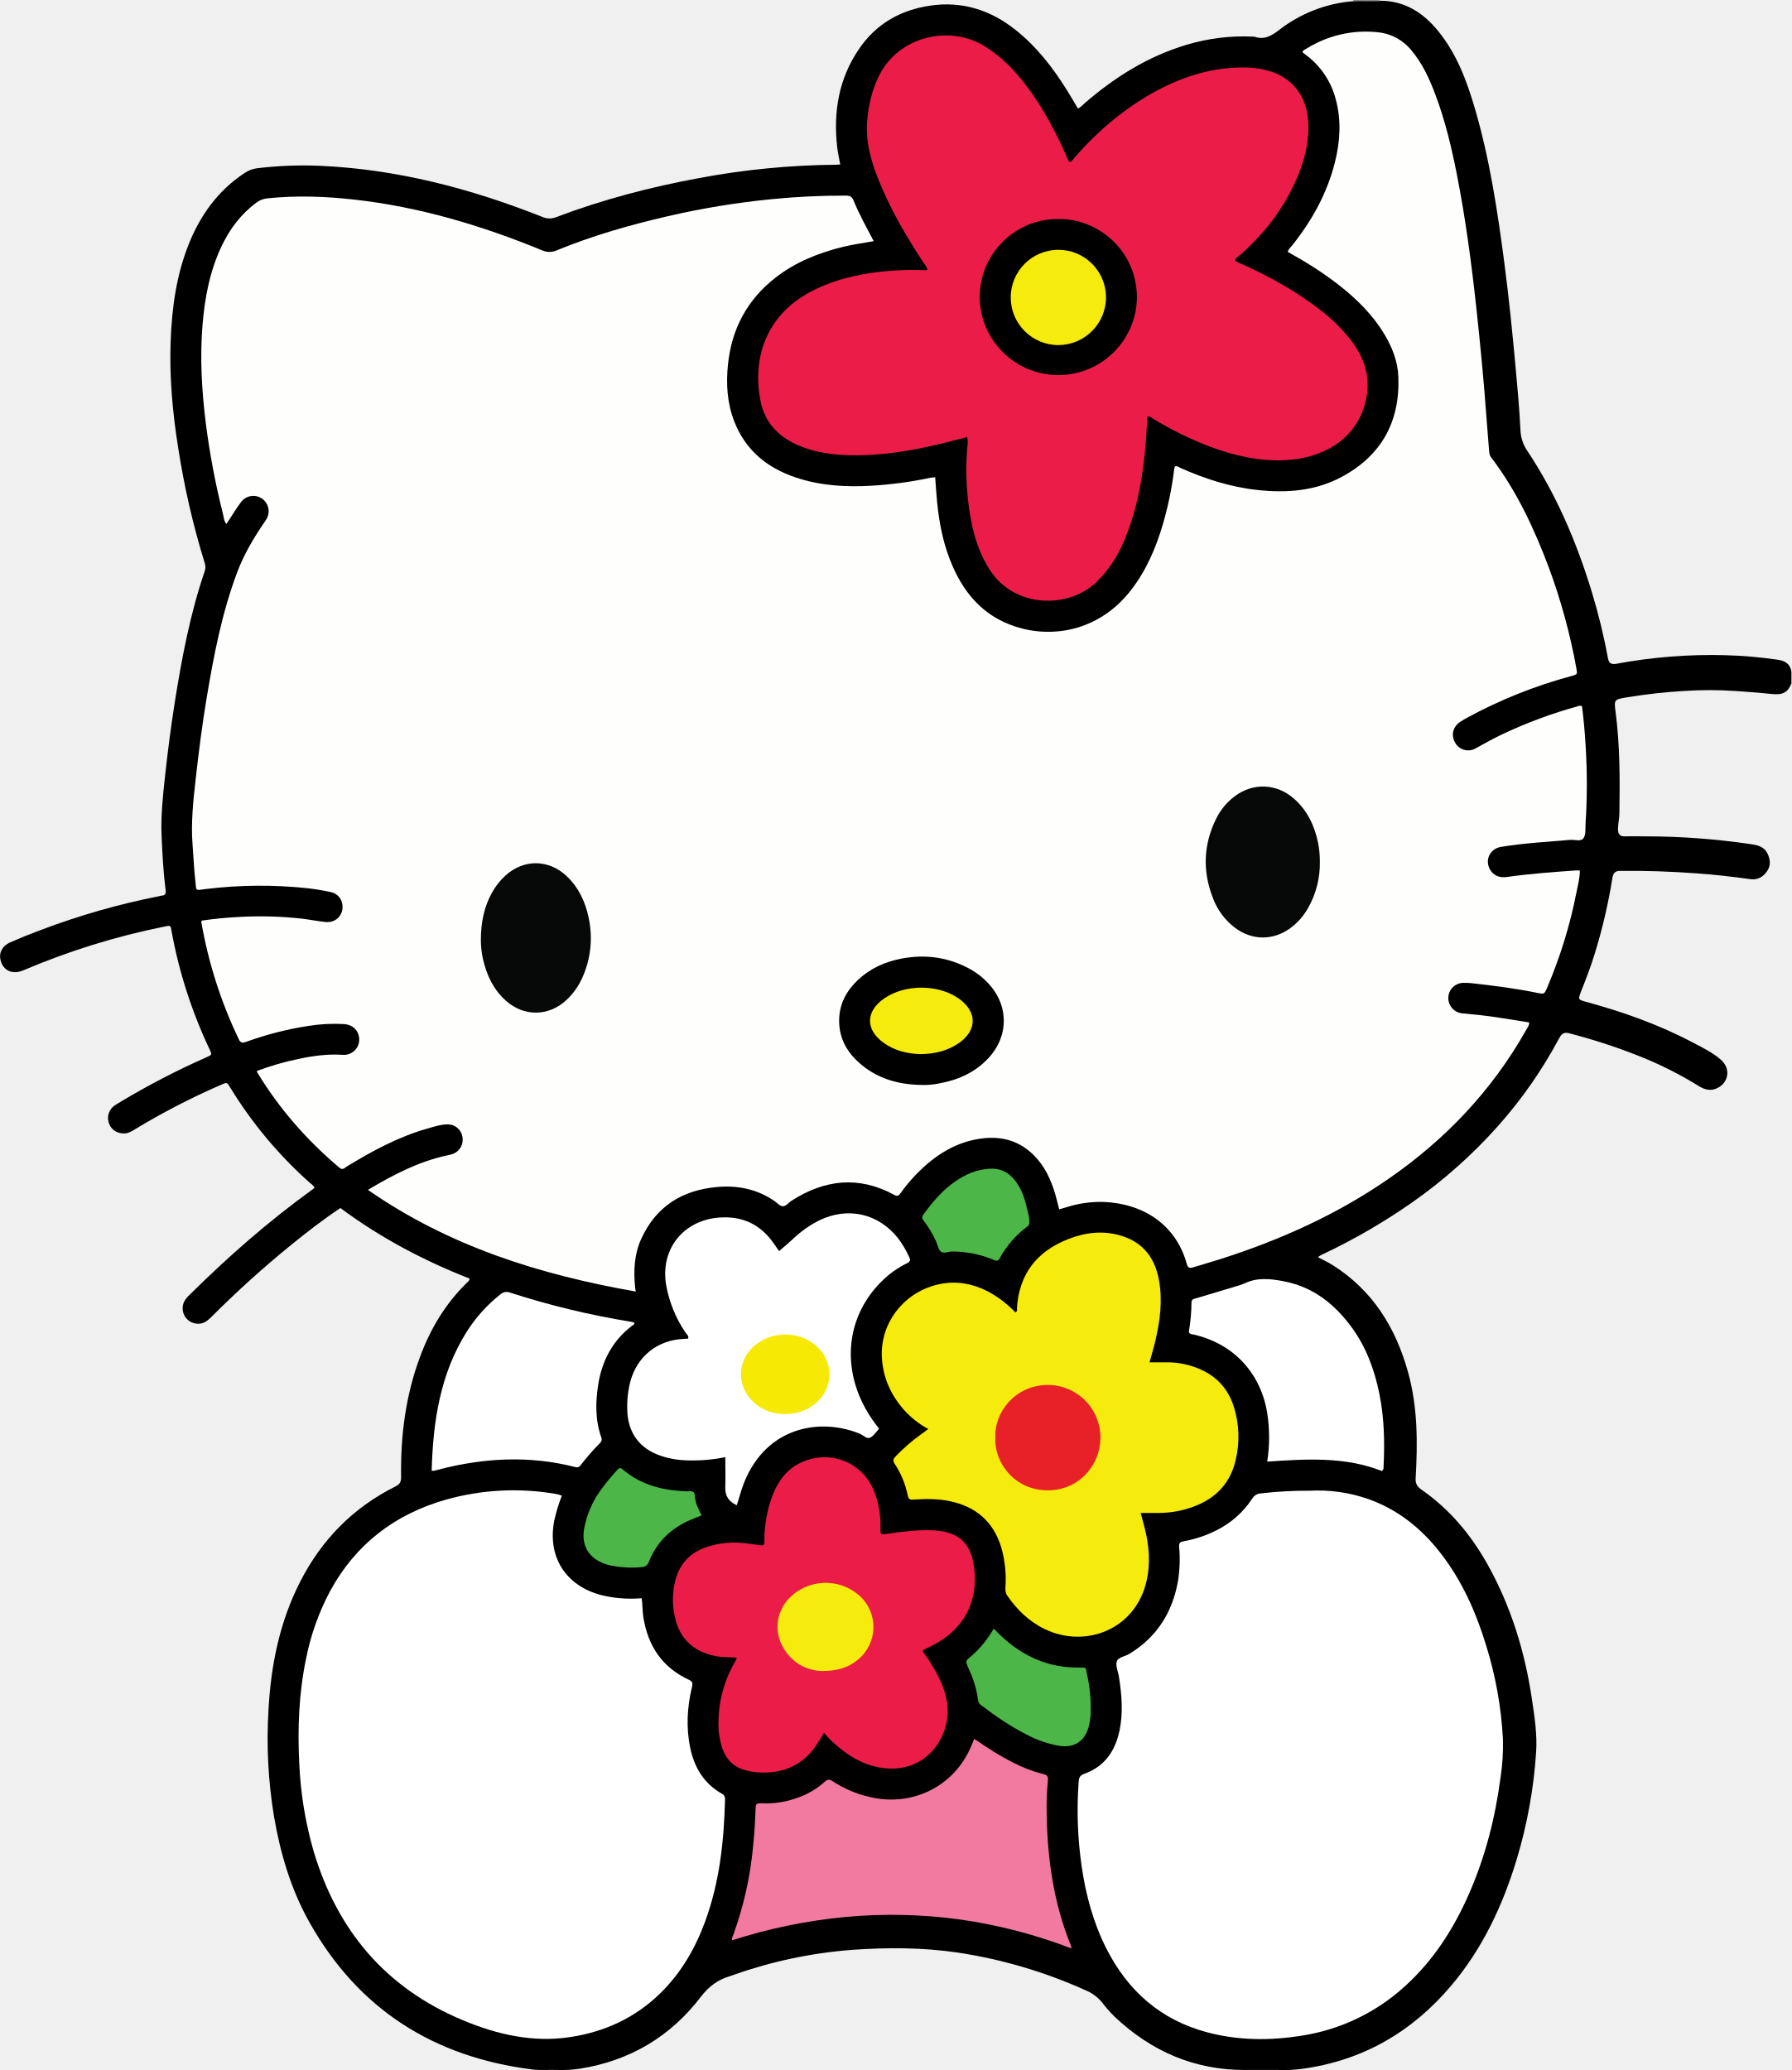
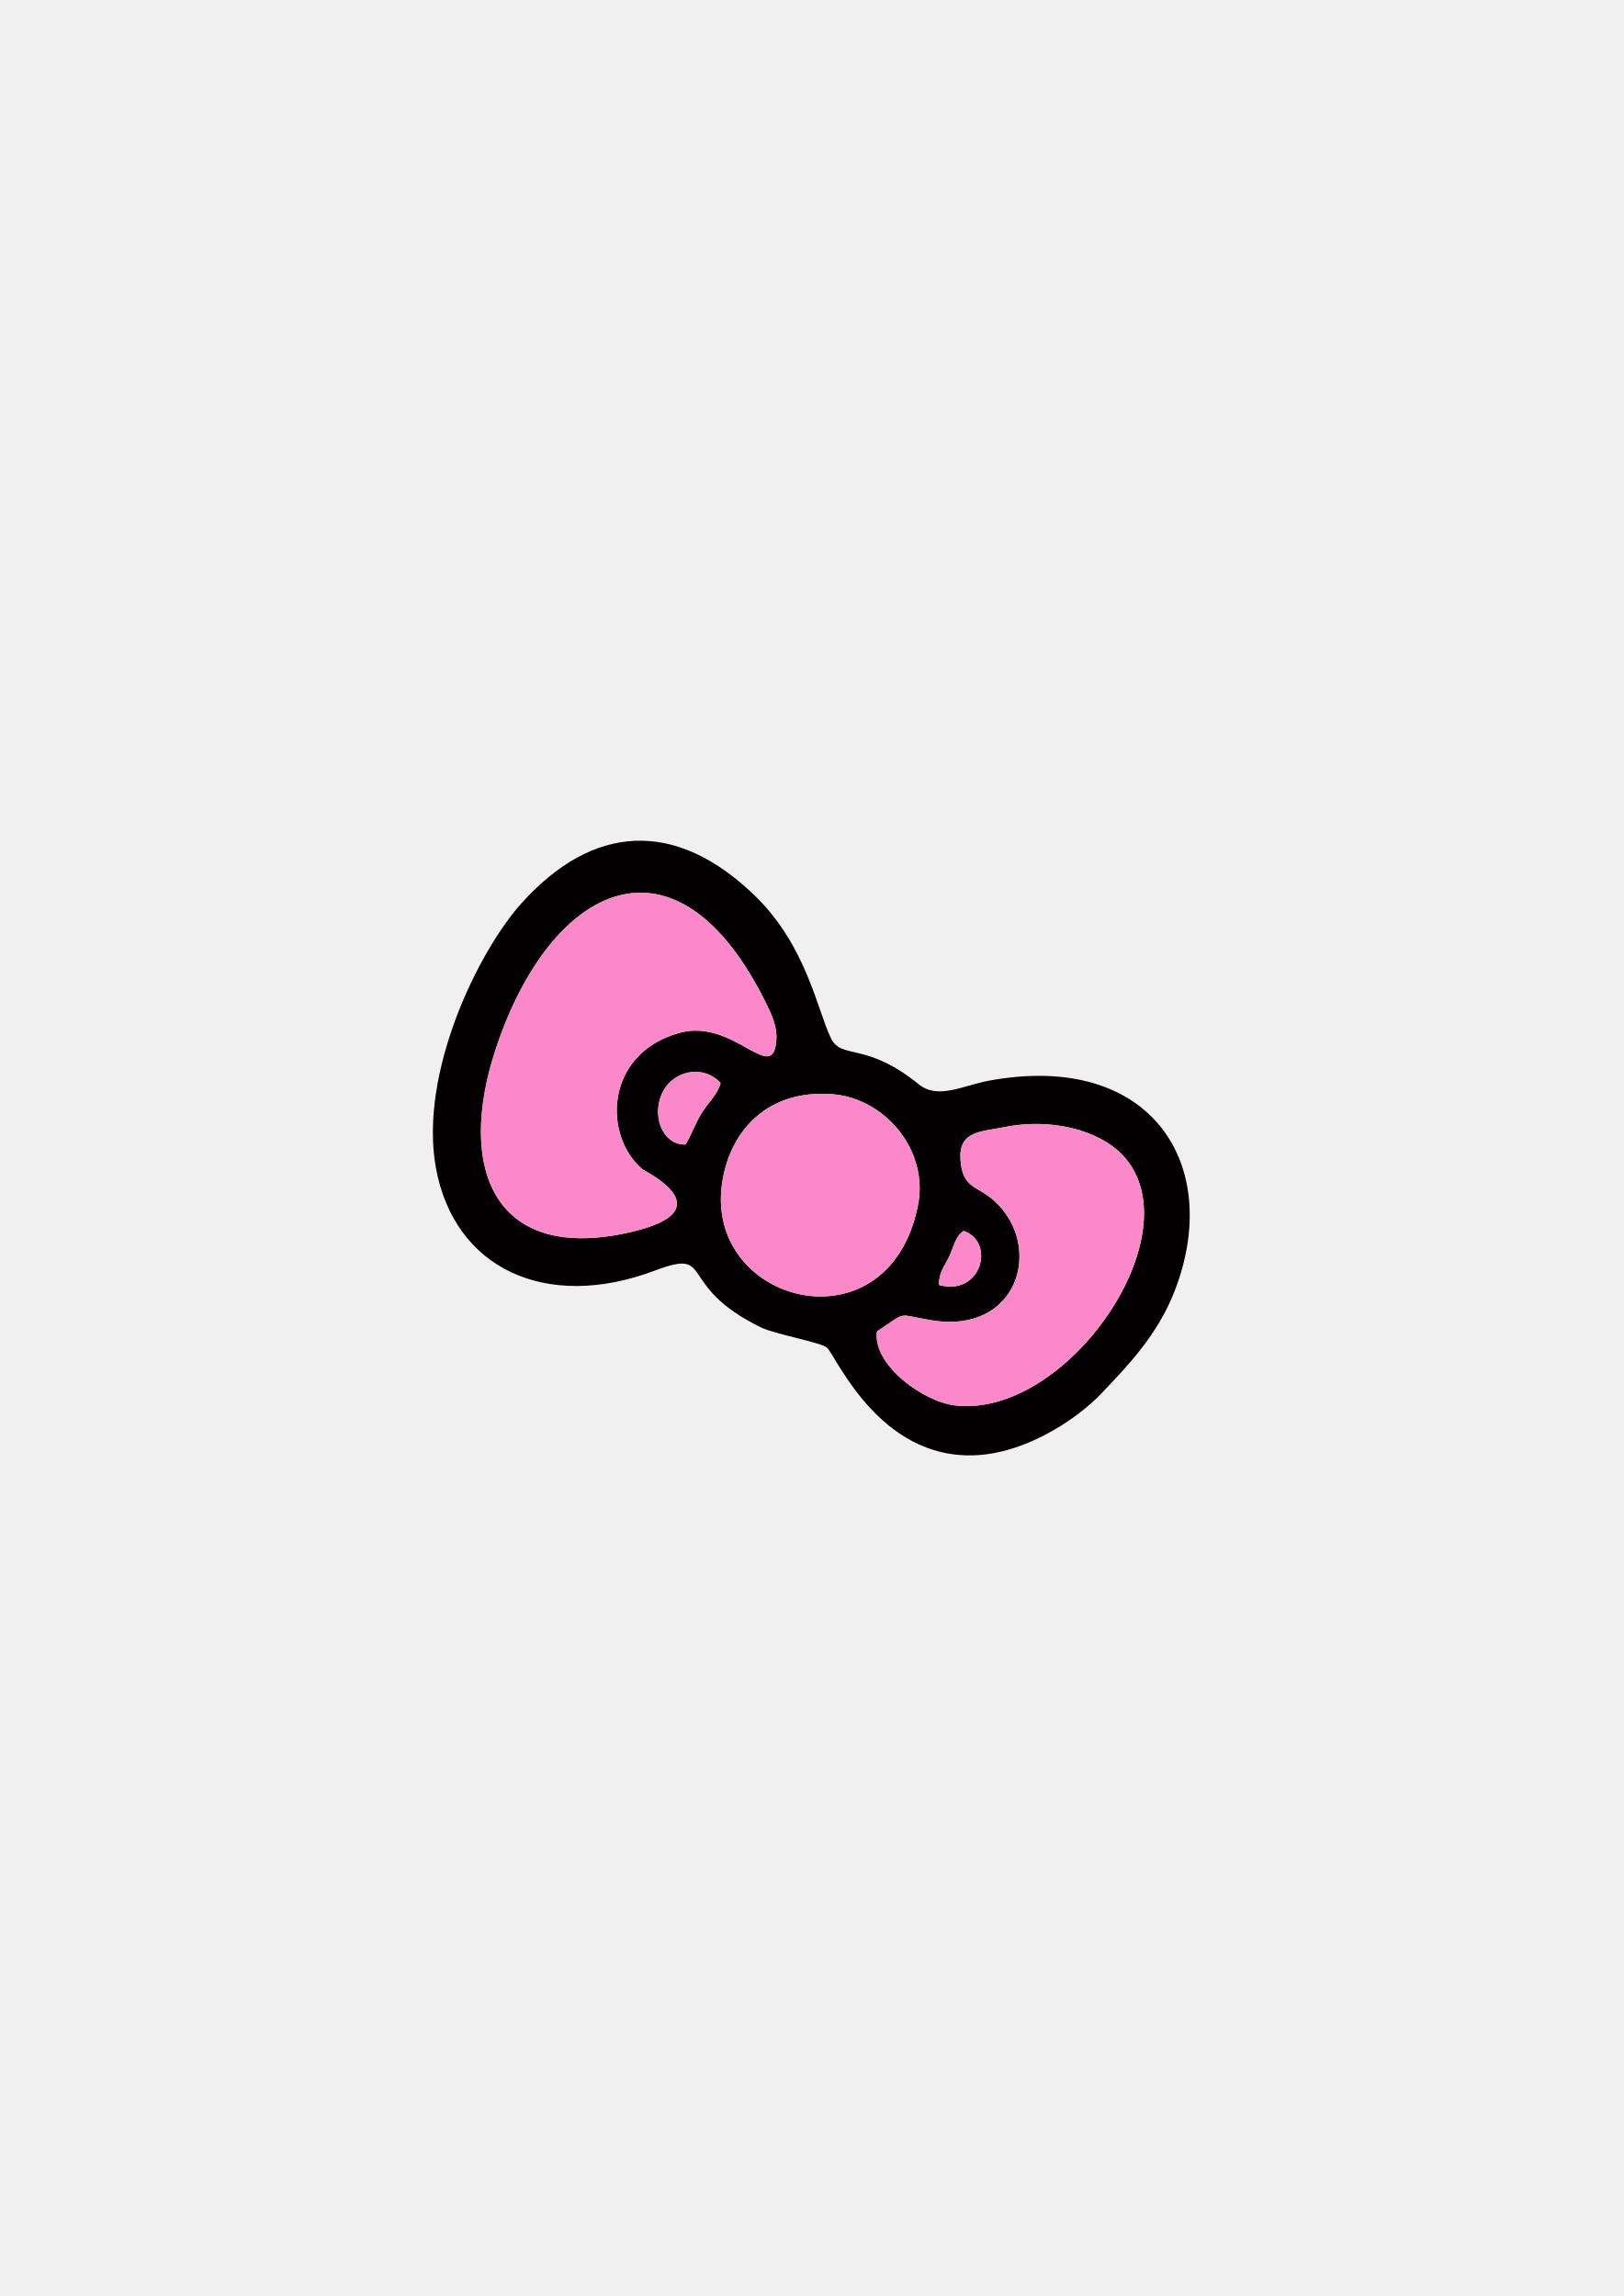
- <svg xmlns="http://www.w3.org/2000/svg" id="Layer_1" data-name="Layer 1" viewBox="0 0 1177.13 1360.36">
+ <svg xmlns="http://www.w3.org/2000/svg" xml:space="preserve" width="210mm" height="297mm" version="1.1" style="shape-rendering:geometricPrecision; text-rendering:geometricPrecision; image-rendering:optimizeQuality; fill-rule:evenodd; clip-rule:evenodd" viewBox="0 0 21000 29700">
  <defs>
-     <style>.cls-1{fill:#8b8888;}.cls-2{fill:#fefefd;}.cls-3{fill:#eb1d48;}.cls-4{fill:#fff;}.cls-5{fill:#f5eb0c;}.cls-6{fill:#f27aa0;}.cls-7{fill:#4cb748;}.cls-8{fill:#070808;}.cls-9{fill:#e82128;}.cls-10{fill:#f6ea05;}</style>
+     <style type="text/css">
+    
+     .fil0 {fill:#030001}
+     .fil1 {fill:#FB89C9}
+    
+   </style>
  </defs>
-   <path d="M522.41,1376.63c-64.66-8.15-114.2-39.36-146.41-96.57-12.26-21.77-19.23-45.47-23.42-70a313.06,313.06,0,0,1-3.57-69.78c1.59-29.26,7.27-57.62,20.71-84,14.16-27.8,34.91-49,62.93-62.92,3-1.5,3.53-3.29,3.49-6.28-.39-27.06,3-53.55,12.52-79,6.82-18.35,16.69-34.81,30.8-48.57.64-.63,1.63-1.08,1.62-2.65-30.08-11.84-58.64-26.85-84.83-46.37C385,818,374.4,826.19,364,834.66a677.92,677.92,0,0,0-52.66,47.56c-2.48,2.49-5.11,4.44-8.73,4.32a10.11,10.11,0,0,1-8.19-15.92,27.8,27.8,0,0,1,3.56-3.89c24.83-24.53,51-47.47,79.33-68,.65-.47,1.27-1,1.91-1.45-.55-1.68-2.06-2.45-3.22-3.49a277.88,277.88,0,0,1-52.32-62.76c-1.93-3.19-2-3.2-5.44-1.7a473.34,473.34,0,0,0-57.39,29.67c-1.9,1.15-3.77,2.33-6.14,2.46-4.71.25-8.69-2-10.36-6.17a10,10,0,0,1,3.32-12,41.18,41.18,0,0,1,4.05-2.55,514,514,0,0,1,56.5-29.31c3.73-1.66,3.75-1.69,2-5.37a313,313,0,0,1-24.86-77.25c-.76-4.05-.27-4.18-4.8-3.26a474.29,474.29,0,0,0-92.64,28.74c-7.14,3-13.21.29-15-6.7-1.2-4.64,1.11-9.37,6.15-11.59,6.57-2.89,13.24-5.58,20-8.1a480,480,0,0,1,78.15-22.35,9.18,9.18,0,0,1,1.39-.36c2.51,0,3.11-1.22,2.79-3.67-1.51-11.74-2.11-23.55-2.64-35.37-.61-13.49.89-26.83,2.35-40.17,1.75-16,3.8-32,6.34-48,4.61-29,10.06-57.88,19.59-85.79a8.32,8.32,0,0,0,.06-5.55,531.09,531.09,0,0,1-17.4-75.52C286,288,283.85,264.55,284.71,241c.8-22.13,3.77-43.9,12.18-64.63,7.64-18.82,19.11-34.58,36.23-45.94a19,19,0,0,1,8.36-3.24,254.76,254.76,0,0,1,40.68-1.65c51,2.17,99.6,14.9,146.8,33.63a11.51,11.51,0,0,0,9.08.14c30.53-11.57,62-19.8,94.07-25.7a509.64,509.64,0,0,1,90-8.74c.79,0,1.59-.09,2.59-.16-.69-3.85-1.56-7.57-2-11.33-2.63-23.13,1-45,14.28-64.51,11.21-16.5,27.12-25.65,46.84-28.55,21.06-3.1,39.47,2.83,55.92,15.8,13.88,11,24.5,24.68,33.8,39.54,2.52,4,4.88,8.15,7.33,12.25,2-.83,3.2-2.41,4.63-3.64,19.8-17.1,41.58-30.71,66.85-38.25A129.91,129.91,0,0,1,996,40.68a3.7,3.7,0,0,1,.95.07c6.52,2.25,11.23-.65,16.32-4.58a91.24,91.24,0,0,1,48.46-18.77c5.53-.66,11.09-.12,16.63-.3,16.77-.38,29.36,7.67,39.45,20.17,12,14.85,18.56,32.37,23.86,50.41,9.76,33.25,14.92,67.4,19.41,101.66,3,22.82,5.3,45.71,7.4,68.62,1.25,13.68,2.52,27.36,3.18,41.08a25.76,25.76,0,0,0,4.27,13.5c19.16,28.7,32.57,60.07,42.6,93a391.07,391.07,0,0,1,10.57,43.31c.62,3.38,1.94,4.63,5.48,4a340.45,340.45,0,0,1,72-5.65,292.88,292.88,0,0,1,34.35,3c4.62.68,8.1,2.77,8.79,7.89v7.68c-2.39,6-5.68,7.74-13.4,6.88s-15.58-1.37-23.38-1.93a246.87,246.87,0,0,0-34,0,359.92,359.92,0,0,0-36.65,4.05l-1.42.23c-7.57,1.32-7.73,1.54-6.7,9.37,2.9,22.09,2.86,44.3,2.52,66.52,0,3.5-.89,6.95-.92,10.49s1.24,5,4.79,4.87c4.79-.15,9.59,0,14.39,0a475.46,475.46,0,0,1,67.32,5c4.62.64,9.27,1.32,11.7,6.24,1.89,3.85,2.32,7.69-.09,11.41-2.55,3.91-6.22,6.13-11,5.48-11.88-1.63-23.77-3-35.73-3.84-16.74-1.21-33.49-1.83-50.27-1.59-3.35,0-4.38,2-4.81,4.78a359.27,359.27,0,0,1-11.68,49.93c-2.54,8.43-5.78,16.61-9,24.81-1.89,4.88-1.83,5.09,3.36,6.51,24.29,6.62,47.91,15,70.23,26.76,6.37,3.35,12.89,6.52,18.36,11.27,6.71,5.84,5.29,15.26-2.7,18.86-4.23,1.91-8.13.76-11.83-1.55A249.21,249.21,0,0,0,1253.06,712a382.44,382.44,0,0,0-49.6-16.39c-3.75-1-5.12,1-6.6,3.76a296,296,0,0,1-40,57.31,325.3,325.3,0,0,1-56.87,50.5,403.4,403.4,0,0,1-56.74,33,21.75,21.75,0,0,0-4.7,2.62c3.52,1.82,6.9,3.39,10,5.38,26.09,16.59,41.12,40.92,49.25,70.13,6.41,23,6.35,46.45,5,70-.23,3.73,1.48,5.63,4.06,7.43,18.49,12.88,32.5,29.76,43.36,49.27,15.26,27.42,24.34,57,28.94,87.92,1.74,11.69,3.61,23.44,2.8,35.3a315.08,315.08,0,0,1-12.7,70.14c-9.16,30.32-22.37,58.56-42.89,82.92-25.76,30.56-58.22,49.48-98.09,54.91a90.64,90.64,0,0,1-15.29.75H991.74c-33.89.34-62.6-12.11-87-35.25a93.49,93.49,0,0,1-8.19-9.39,27.52,27.52,0,0,0-10.73-7.77,320.48,320.48,0,0,0-84.4-24.82c-22.89-3.3-45.86-3.36-68.85-1.71a301,301,0,0,0-77.67,16.36c-.91.31-1.81.65-2.72.93-7.85,2.35-13.78,6.67-19,13.48-20.06,26.3-46.76,42.12-79.54,47.32a77.8,77.8,0,0,1-14.8.84C533.4,1376.74,527.89,1377.27,522.41,1376.63Z" transform="translate(-172.58 -16.61)" />
-   <path class="cls-1" d="M1079.09,16.61a1.76,1.76,0,0,0,.09.85l-17.49-.06a1.43,1.43,0,0,1,.13-.79Z" transform="translate(-172.58 -16.61)" />
-   <path class="cls-2" d="M746.71,175.1c-7.16,1.23-13.62,2.16-20,3.7-16.14,3.92-31.33,10-44.54,20.27-18.65,14.53-28.84,33.69-31.25,57.17-1.31,12.76-.53,25.26,4.13,37.27,7.32,18.9,21.51,30.52,40.32,36.86,16.31,5.49,33.17,6.45,50.2,5.42A259.29,259.29,0,0,0,784,330.58a29.86,29.86,0,0,1,3.1-.33c.41,5.44.73,10.82,1.25,16.19,1.44,14.85,4.39,29.36,10.55,43.06,7,15.62,17.3,28.38,33.12,35.8,25.72,12.08,60.93,8.62,83.75-20.87,10.14-13.09,16.48-28,21.07-43.75A221.1,221.1,0,0,0,944,326c.11-.93.31-1.86.46-2.74,1.55-.82,2.57.32,3.62.79,16.28,7.26,33.11,12.69,50.88,14.59,19.23,2.07,38.12.65,55.48-8.74,26-14.07,38.18-36.35,37-65.76-.41-10-4-19.3-9.21-27.94-7.68-12.82-18.16-23.05-29.78-32.21a231.4,231.4,0,0,0-29.59-19.49c-1.37-.77-2.72-1.57-4.07-2.36.47-2,2-3.06,3-4.4,13-16.32,22.89-34.21,28-54.57,3.4-13.68,4.25-27.45.54-41.23a52.73,52.73,0,0,0-19.68-29.26l-1.9-1.45a2.65,2.65,0,0,1-.36-.48c.65-1.32,2.05-1.79,3.2-2.48a73.28,73.28,0,0,1,45.87-10.51,32.5,32.5,0,0,1,22.66,12.06c7.18,8.58,11.74,18.58,15.64,28.93,6.49,17.23,10.71,35.09,14.25,53.11,5.65,28.85,9.51,58,12.68,87.2,2.59,23.84,4.9,47.69,6.62,71.6.55,7.65,1.28,15.29,1.81,22.94a6.82,6.82,0,0,0,1.51,3.89c16.69,22,28.15,46.68,37.78,72.33a391.83,391.83,0,0,1,18,65.95c.76,4,.75,4-3.28,5.13a312.78,312.78,0,0,0-67.87,27.05,57.68,57.68,0,0,0-5.36,3.18c-4.84,3.37-6,9-2.94,13.9a9.8,9.8,0,0,0,13.44,3.3c5.72-3.19,11.44-6.36,17.36-9.17a306,306,0,0,1,49.75-18.45,2.81,2.81,0,0,1,2.6,0c1.08,8.3,1.84,16.86,2.35,25.44a404.66,404.66,0,0,1,0,51.77c-.22,3.18.3,7-1.26,9.35-1.76,2.69-5.87,1-8.94,1.28-15.12,1.31-30.3,2.16-45.3,4.6-7.38,1.21-10.84,8.58-7.29,14.91,2.15,3.82,6.15,5.6,11,4.9,15-2.13,30.18-3.25,45.32-4.3.78-.06,1.56,0,2.72,0,0,5-1.29,9.59-2.19,14.19a315.23,315.23,0,0,1-19.2,62.6c-1.92,4.52-2,4.58-6.5,3.66-14.26-2.89-28.67-4.78-43.12-6.35a44,44,0,0,0-5.26-.24,10,10,0,0,0-10.15,9.43,10.09,10.09,0,0,0,9.46,10.64c8.12.74,16.22,1.58,24.27,2.86l19.37,3.08c.11,2.12-1.16,3.47-2,5-22.47,39.87-53.18,72.11-90.72,98-33.8,23.32-70.8,39.94-109.78,52.4-6.08,1.95-12.22,3.67-18.32,5.56-2.14.66-3.41.46-4.11-2.11-6.56-24.16-26.44-39.75-55-40.89a74,74,0,0,0-24.06,3.46l-4.82,1.42c-.87-3.36-1.61-6.58-2.53-9.74-2.81-9.62-6.88-18.57-14.1-25.78-9.23-9.24-20.43-12.61-33.27-11.18-14.86,1.67-27.31,8.4-38.31,18.17a108.17,108.17,0,0,0-16,17.85c-1.18,1.64-1.95,2.38-4.15,1.18-23.24-12.66-45.68-10.17-67.46,3.8-2,1.28-3.72,3.83-5.95,3.64-1.93-.17-3.68-2.3-5.51-3.55-11.34-7.72-24-10.27-37.44-9.08-22.93,2-40.21,12.72-49.93,34.11-4.63,10.17-5.11,21-4,32,.06.59.19,1.18.41,2.6-63.12-11.08-122.7-29.76-176-66.83,16.88-10.08,33.66-18.73,52.48-22.75a21.74,21.74,0,0,0,3.69-1,10,10,0,0,0,5.89-11.36,9.72,9.72,0,0,0-9.51-7.93c-4.52,0-8.8,1.44-13.1,2.65-18.77,5.28-35.77,14.39-52.32,24.44a24.23,24.23,0,0,0-2.4,1.58c-1.4,1.06-2.47.66-3.71-.4-21.24-18-39.45-38.69-53.84-62.62a5.83,5.83,0,0,1-.18-.75,185.87,185.87,0,0,1,27.83-8c9.41-2,18.91-3.21,28.56-2.6a10.06,10.06,0,0,0,10.9-9.63c.11-5.83-3.72-10.12-10.06-10.59a109.36,109.36,0,0,0-23.42,1.23,215.33,215.33,0,0,0-40.75,10.43c-2.28.8-3.62,1-4.87-1.59a293.64,293.64,0,0,1-24.68-77.25c0-.14.07-.31.19-.79,7.59-1.13,15.34-1.9,23.12-2.33a248.55,248.55,0,0,1,42.61,1c5.23.61,10.41,1.7,15.65,2.22,6.84.69,11.85-4.44,11.19-11.09a9.51,9.51,0,0,0-7.81-8.58,149,149,0,0,0-15.12-2.52,295.68,295.68,0,0,0-66.49.48c-7.55.86-6.45,2.1-7.3-5.72s-1.18-15.62-1.78-23.43c-1.09-14.27.4-28.42,2-42.56,2-18.1,4.31-36.16,7.31-54.13,4.67-27.88,10-55.59,20-82.2,4.16-11.16,10.12-21.31,16.68-31.17.89-1.32,1.89-2.59,2.65-4a10.06,10.06,0,0,0-16.72-11.12c-2.72,3.54-5,7.41-7.49,11.13l-2.2,3.35c-1.69-2.09-1.73-4.56-2.29-6.78a502.8,502.8,0,0,1-11.27-59.73c-2.63-21.3-3.88-42.68-2.14-64.12,1.46-17.91,4.75-35.45,12.52-51.86,5.34-11.3,12.64-21.06,22.75-28.59a14.33,14.33,0,0,1,7.38-2.92c19-2,38-1.3,56.92.8,42.87,4.77,83.74,17,123.47,33.31a11.77,11.77,0,0,0,9.9,0c23.53-9.66,47.92-16.61,72.67-22.34a534,534,0,0,1,68.49-11.24,473.86,473.86,0,0,1,48.84-2.32c2.68,0,3.93.84,4.91,3.29C737.14,157.42,741.88,165.93,746.71,175.1Z" transform="translate(-172.58 -16.61)" />
-   <path class="cls-3" d="M926.54,290.43c-.31,5-.56,10.1-.94,15.17-1.71,22.71-5.33,45-14.28,66.18a81.66,81.66,0,0,1-17.86,27c-18.38,18.05-53.8,17.64-70.12-7.11-6.92-10.49-10.71-22.09-12.89-34.28a179.29,179.29,0,0,1-2.19-47.74,14.34,14.34,0,0,0-.13-5.79c-7.92,2-15.77,4.06-23.69,5.83-17.5,3.92-35.2,6.47-53.18,6.08-10.73-.23-21.34-1.56-31.48-5.42-14.07-5.35-24.28-14.71-27.34-29.7-5.71-27.86,3-56.09,32.06-71.92,12.51-6.82,26-10.5,40-12.67a193.09,193.09,0,0,1,34.9-1.92c.77,0,1.55,0,2.56,0-.15-2.13-1.53-3.36-2.45-4.76-11.72-17.78-22.4-36.11-30.19-56-4.7-12-8-24.26-6.91-37.35.92-10.6,3.23-20.77,8.13-30.31,13.12-25.54,46.14-32.64,68.61-19,11.57,7,20.66,16.55,28.64,27.27,10.16,13.65,18.14,28.56,25.07,44.07.76,1.71,1.24,3.57,2.58,5.1,1.74-.56,2.44-2.09,3.45-3.25,16.74-19,35.91-35,58.78-46.25,17.31-8.49,35.55-13.29,55-12.67a56.67,56.67,0,0,1,14.59,2.48c14.72,4.46,23.88,16.47,24.92,32.84.88,13.92-2.63,26.93-8.28,39.46-8.49,18.8-20.89,34.69-36.32,48.3-1.18,1-2.66,1.77-3.55,3.6,1.6,1.49,3.75,2.07,5.69,2.95,17.95,8.16,35.08,17.71,50.65,29.89a109.27,109.27,0,0,1,19.46,19.1c5,6.52,9,13.59,10.65,21.76,3.2,15.9-3.21,36.26-20.24,47.47-10,6.61-21.15,9.56-33,10.16-17.39.88-34-3-50.09-9.05A232.18,232.18,0,0,1,930.6,292C929.41,291.28,928.42,290,926.54,290.43Z" transform="translate(-172.58 -16.61)" />
-   <path class="cls-4" d="M1033.17,996.28a100.21,100.21,0,0,1,38.28,5.39c19.62,6.9,35.1,19.35,47.72,35.6,14,18,23.14,38.51,29.79,60.16a250.84,250.84,0,0,1,11.2,62.06,142.22,142.22,0,0,1-1.58,25.33c-3.5,26.56-10.09,52.31-20.93,76.87-10.1,22.9-23.42,43.61-42.16,60.48a129.69,129.69,0,0,1-67.78,32.27c-20.75,3.3-41.44,3.18-61.82-2.22-30.59-8.11-52.24-27.19-66.37-55.19-8.58-17-13.44-35.12-16.17-53.86a257.3,257.3,0,0,1-2-55.47c.2-2.82.77-4.33,3.86-5.44,13.26-4.75,20.22-15,23-28.33,2.5-11.76,1.46-23.53-.34-35.27-.54-3.46-2.4-7.31-1.42-10.23.91-2.75,5.48-3.24,8.31-5,18.07-11,28.25-27.21,31.89-47.83a90.37,90.37,0,0,0,.75-22.46c-.19-2.61.73-3.23,2.94-3.63a77.83,77.83,0,0,0,21.27-7.07,59.72,59.72,0,0,0,23.83-21,6.94,6.94,0,0,1,5.74-3.4A257.17,257.17,0,0,1,1033.17,996.28Z" transform="translate(-172.58 -16.61)" />
-   <path class="cls-4" d="M541.76,999.58a103.16,103.16,0,0,0-5,16.45c-4.92,25.69,9.59,44.45,33.46,49.43a81.07,81.07,0,0,0,24,1.46c.63,4.23.47,8.37,1.11,12.46,3,18.83,12.32,33,29.88,41.12,2.43,1.13,2.68,2.25,2.09,4.68-3.19,13.36-4,26.83-1.11,40.37,2.73,12.76,9,23.13,20.58,29.77A3.71,3.71,0,0,1,649,1199c-.65,27.44-3.55,54.5-13.11,80.47-6.6,17.92-16,34.09-29.81,47.45-16.53,16-36.38,25-59,28.44-24.52,3.67-47.72-1.68-70.11-11-50.89-21.15-82.93-59.16-98.43-111.61a245,245,0,0,1-9.3-57.08c-1.19-23.22-.29-46.33,4.49-69.17a160.32,160.32,0,0,1,15.87-44.46c16.75-30.65,42.33-50.24,75.68-59.8a163.64,163.64,0,0,1,71.65-4q1.42.23,2.82.57C540.39,999,541,999.29,541.76,999.58Z" transform="translate(-172.58 -16.61)" />
-   <path class="cls-5" d="M922.1,1010.89c1,3.69,2,7.18,2.86,10.7,2.74,11.15,3.62,22.37,1.1,33.7-7.28,32.65-40.65,44.67-66.94,31.94-10.33-5-18.3-12.71-24.74-22.12-1.19-1.75-1.22-3.49-1.12-5.45a76.35,76.35,0,0,0-2.73-26.09c-5.13-16.88-16.58-26.8-33.69-30.4-7.74-1.63-15.57-1.6-23.4-1.09-3,.2-3.75.24-4.5-3.23a58.42,58.42,0,0,0-8.44-20.21c-1.38-2.08-1-3.31.57-4.92a123.18,123.18,0,0,1,17.39-15c1.29-.91,2.55-1.86,4.08-3a59.31,59.31,0,0,1-16-12.61c-8.73-9.93-13.85-21.44-14.49-34.68-1.06-21.91,13.67-41.5,35.2-47.28,12.19-3.28,23.73-1.41,34.79,4.34a70.6,70.6,0,0,1,17.72,13.57c1.63-.69,1-2,1.07-3,1.49-22.33,13.11-37.08,33.67-45.14,11.48-4.5,23.17-5.84,35.15-2.11,14.38,4.48,21.91,14.8,24.5,29.11,2.45,13.46.71,26.75-2.39,39.9-1.1,4.64-2.49,9.22-3.81,14.07,4.16,0,8.12,0,12.07,0A53.68,53.68,0,0,1,960.14,916c11.62,4.76,19.44,13.16,23.23,25.18a65.76,65.76,0,0,1,1.17,35c-3.38,14.63-12.45,24.53-26.34,30.05a66.25,66.25,0,0,1-23.85,4.66C930.37,1010.93,926.39,1010.89,922.1,1010.89Z" transform="translate(-172.58 -16.61)" />
-   <path class="cls-3" d="M714.06,1155.35c-3,5-5.43,9.27-8.78,13-9.84,10.84-22.32,14.26-36.46,12.88a42.14,42.14,0,0,1-6.56-1.33c-7.57-2-12.42-6.92-15-14.19a51.65,51.65,0,0,1-2.51-19.38,80,80,0,0,1,11.38-38.65,12.21,12.21,0,0,0,.63-1.67c-4.58-.42-9-.15-13.33-.94-16.11-2.93-25.53-12.69-28-29a50.12,50.12,0,0,1,1.46-22.75c2.93-9.45,9.21-15.93,18.45-19.45a56.43,56.43,0,0,1,25-3.25c3.65.3,7.28.91,10.93,1.34,3.43.41,3.57.39,3.61-3.05a82.63,82.63,0,0,1,5.33-29.54c3.66-9.34,9.21-17.14,18.65-21.57,19-8.91,40.8-.27,48.28,19.23a61.55,61.55,0,0,1,4,23.47c-.09,4.77,0,4.72,4.48,4.08,9.81-1.39,19.63-2.66,29.59-2.29a44.81,44.81,0,0,1,9.47,1.29c10.38,2.65,15.7,9.88,17.48,20a54.18,54.18,0,0,1-.28,22.36c-3.55,14.7-12.84,24.68-25.83,31.64-2.23,1.2-4.57,2.22-7.1,3.44.26,1.87,1.67,3,2.58,4.44,5.71,8.73,11,17.71,13.06,28.06,4.55,22.41-12.46,49.65-43.08,44.79-12.81-2-23.15-8.8-32.39-17.48C717.39,1159.22,716,1157.47,714.06,1155.35Z" transform="translate(-172.58 -16.61)" />
-   <path class="cls-4" d="M750.14,955.32a4.7,4.7,0,0,1-.55,1c-1.79,1.82-3.32,4.39-5.49,5.18s-4.2-1.68-6.37-2.59c-24.88-10.41-60.85-5.73-76.11,31.79-2,4.87-3.18,10-4.9,15.13-5.22-2.38-7.73-6.05-7.55-11.72.2-6.52,0-13,0-19.9a107.39,107.39,0,0,1-24.77,2.13,59.11,59.11,0,0,1-17.4-2.93c-14.16-4.69-21.89-15.26-22.23-30.12a64.89,64.89,0,0,1,2.07-19c4.56-16.5,17.84-27,34.91-27.8l3-.15c.61-1.9-1-2.87-1.8-4.08A81.19,81.19,0,0,1,610.29,861c-3.91-23.46,11.28-42.54,35-44.24,15.27-1.1,27.05,4.54,35.72,17l3.51,5.05c2.91-2.53,5.89-5,8.68-7.57a72.17,72.17,0,0,1,17.9-12.71c18.65-9,38.69-4.47,51.55,11.77A64.4,64.4,0,0,1,770,842.68c.93,1.93.85,3-1.33,4.06A61.16,61.16,0,0,0,753,857.64c-20.9,19.78-26.93,48.46-16,75.69A86.15,86.15,0,0,0,750.14,955.32Z" transform="translate(-172.58 -16.61)" />
-   <path class="cls-6" d="M812.76,1159.36c8.61,5.85,16.87,11.28,25.76,15.68a87.87,87.87,0,0,0,19.63,7.47c2.66.59,3.3,1.77,3,4.28a170.19,170.19,0,0,0-.79,21.54c.4,29.94,4.61,59.17,16,87.08a8.77,8.77,0,0,1,.22,1.67,333.31,333.31,0,0,0-73-19,328.61,328.61,0,0,0-76-1.62,348.93,348.93,0,0,0-74,15.32c-.23-1.85.64-3,1.11-4.3a235.63,235.63,0,0,0,12.74-57.33q1.29-12.65,1.65-25.34c.08-2.56.93-3.22,3.36-3.1a61.5,61.5,0,0,0,25.8-4.24,51.47,51.47,0,0,0,16.27-9.92c1.93-1.77,3.2-1.67,5.26-.33a74.23,74.23,0,0,0,27.83,11.07c27.11,4.81,52.85-9.13,63.33-34.51C811.53,1162.47,812.05,1161.14,812.76,1159.36Z" transform="translate(-172.58 -16.61)" />
-   <path class="cls-4" d="M456.24,983.19c.88-32.43,5.52-63.57,23.06-91.46a98.65,98.65,0,0,1,22.05-24.46,6.12,6.12,0,0,1,6.48-1.16,537.83,537.83,0,0,0,79.47,19.15c.77.13,1.61.12,2.14.9-.1,1.13-1.17,1.39-1.86,1.93-12.51,9.71-19.36,22.69-21.85,38.09-1.91,11.79-2.07,23.55,1.92,35a3.28,3.28,0,0,1-.88,3.84,149,149,0,0,0-12.61,14.43,3,3,0,0,1-3.62,1.26c-30.14-7.69-60.12-6.07-90,1.74-.92.24-1.85.49-2.78.7A11.4,11.4,0,0,1,456.24,983.19Z" transform="translate(-172.58 -16.61)" />
-   <path class="cls-4" d="M1080.62,983.33c-24.17-9.53-49.67-7.94-75.34-6.17a103.83,103.83,0,0,0,0-31.87c-4.18-26-21.64-45.11-47.27-51.4-.93-.23-1.89-.34-2.81-.59a1.62,1.62,0,0,1-1.33-2.11,113.77,113.77,0,0,0,1.63-18.6c0-2.26,1.71-2.37,3.21-2.82q12.82-3.84,25.66-7.69a39.31,39.31,0,0,0,5.9-2c8.41-4.09,17.05-3.13,25.78-1.46,19,3.61,33,14.54,44.28,29.66,9.81,13.2,15.37,28.25,18.62,44.21,3.21,15.76,3.58,31.73,2.78,47.74C1081.71,981.15,1082,982.18,1080.62,983.33Z" transform="translate(-172.58 -16.61)" />
-   <path class="cls-7" d="M825.53,1086.91c1.93,1.9,3.36,3.37,4.85,4.77,14.32,13.5,31.12,21,51,20.82,5.69,0,4.41-.32,5.46,4.42a99.86,99.86,0,0,1,2.36,26.66,36.57,36.57,0,0,1-1.29,8c-2.61,9.45-9.51,13.82-19.22,12.36a70.38,70.38,0,0,1-21.21-7.24c-10.61-5.35-20.34-12-29.8-19.17a5.31,5.31,0,0,1-2.5-3.84c-.86-7.88-3.56-15.22-6.88-22.33-.92-2-1.28-3.28.76-4.91A67.8,67.8,0,0,0,825.53,1086.91Z" transform="translate(-172.58 -16.61)" />
-   <path class="cls-7" d="M633.64,1012.49c-2.67,1.07-5.19,2-7.66,3.09-12.56,5.48-21.77,14.35-26.9,27.14-1,2.57-2.28,3.6-5.15,3.79a68.37,68.37,0,0,1-20-1.09,35.69,35.69,0,0,1-3.67-1c-10.87-3.71-15.9-12.25-13.78-23.55a61.92,61.92,0,0,1,10.45-24.46,151.61,151.61,0,0,1,11.2-13.72c1.05-1.18,1.92-1.89,3.52-.51,12.1,10.4,26.58,14,42.11,14.47a17.58,17.58,0,0,0,1.92,0c2.34-.22,3.34.58,3.5,3.17C629.48,1004.3,631.43,1008.37,633.64,1012.49Z" transform="translate(-172.58 -16.61)" />
-   <path class="cls-7" d="M848.87,819.16a3.11,3.11,0,0,1-1.43,3.63,64.33,64.33,0,0,0-18,20.82c-1.28,2.36-2.7,1.47-4.3.79a71.13,71.13,0,0,0-27-5.33c-2.51,0-5.45,1.63-7.37,0-1.64-1.41-2.08-4.2-3-6.39a68,68,0,0,0-8.31-13.94c-1-1.3-1.27-2.32-.21-3.8,7.7-10.74,16.39-20.39,28.53-26.32a40.4,40.4,0,0,1,14.69-3.93c7.26-.58,13,2.26,17.39,8.09s6.46,12.75,8,19.78C848.3,814.84,849.14,817.13,848.87,819.16Z" transform="translate(-172.58 -16.61)" />
-   <path class="cls-8" d="M1039.87,583.14a59.22,59.22,0,0,1-7.52,29.79,42,42,0,0,1-11.85,13.62c-11.41,8.28-25.18,8.2-36.46-.26a43.81,43.81,0,0,1-14.56-19.78c-6.81-17.62-6.12-35,2.25-51.89A41,41,0,0,1,983.79,540c12.1-9.2,27.68-8.59,39.1,1.5,8.88,7.83,13.55,17.93,15.88,29.31A65.15,65.15,0,0,1,1039.87,583.14Z" transform="translate(-172.58 -16.61)" />
-   <path class="cls-8" d="M488.55,635.18c-.06-12.63,2.19-22.64,7.31-31.94A43.69,43.69,0,0,1,504.7,592c12-10.91,28.39-10.79,40.2.35,7.83,7.38,12.19,16.63,14.41,27a63.2,63.2,0,0,1-4.08,39.78,44.5,44.5,0,0,1-10.5,14.72c-11.7,10.87-28,11-39.85.31-8.15-7.35-12.54-16.76-14.94-27.25A60.81,60.81,0,0,1,488.55,635.18Z" transform="translate(-172.58 -16.61)" />
-   <path d="M778,729.61c-15.5-.24-29.67-4.33-41.35-15-8.29-7.55-13-16.83-12.65-28.36.36-10.38,5-18.7,12.32-25.63,8-7.55,17.68-11.91,28.41-14,16.14-3.11,31.46-.93,45.85,7.15a47.55,47.55,0,0,1,10.91,8.55c14.11,14.58,14.26,35.25.31,49.95-8.69,9.17-19.61,14.09-31.86,16.29A48.25,48.25,0,0,1,778,729.61Z" transform="translate(-172.58 -16.61)" />
-   <path d="M868.22,160.58c25.54-.51,51.33,20.43,51.45,51.56a51.68,51.68,0,0,1-103.35,0C816.44,181.22,842,159.93,868.22,160.58Z" transform="translate(-172.58 -16.61)" />
-   <path class="cls-9" d="M826.57,961.25c-.71-15.81,12.37-34.19,34.28-34.49a34.59,34.59,0,0,1,34.84,34.57c0,18.08-14.08,34.75-34.67,34.69C838.78,996,825.72,977.22,826.57,961.25Z" transform="translate(-172.58 -16.61)" />
-   <path class="cls-5" d="M712.82,1114.78c-10.14-.32-20-5.15-26.1-16.3a26.88,26.88,0,0,1,4.36-31.47,33.46,33.46,0,0,1,45.89-2.08,27.69,27.69,0,0,1-.7,42.42C730.38,1112.28,723.29,1114.76,712.82,1114.78Z" transform="translate(-172.58 -16.61)" />
-   <path class="cls-10" d="M688.33,945.83a29.06,29.06,0,0,1-22.23-9.42,24.27,24.27,0,0,1-.2-33.06c11-12.09,31.17-13.05,43.24-2.05,13.59,12.37,10.36,33-6.47,41.4A29.93,29.93,0,0,1,688.33,945.83Z" transform="translate(-172.58 -16.61)" />
-   <path class="cls-5" d="M777.28,709.36c-8.32-.28-16.65-2.15-23.94-7.34-12.21-8.69-12.09-20.72.24-29.26,13.52-9.35,35-9.46,48.55-.24,12.92,8.77,12.84,21.54-.26,30.11C794.56,707.41,786.4,709.27,777.28,709.36Z" transform="translate(-172.58 -16.61)" />
-   <path class="cls-5" d="M868,243.4A31.31,31.31,0,1,1,899.35,212,31.44,31.44,0,0,1,868,243.4Z" transform="translate(-172.58 -16.61)" />
+   <g id="Layer_x0020_1">
+     <g id="_2252387744368">
+       <path class="fil0" d="M12143.25 16622.13c0.6,-167.07 70.11,-235.22 131.97,-366.3 62.89,-133.28 80.84,-266.49 188.94,-332.99 414.3,141.52 230.22,850.46 -320.91,699.29zm-271.6 -1024.46c-382.79,1898.24 -2777,1270.92 -2530.49,-307.76 106.1,-679.55 601.01,-1203.78 1431.46,-1135.25 669.51,55.25 1244.61,721.05 1099.03,1443.01zm-529.08 1624.26c405.72,-265.02 235.94,-221.79 701.87,-143.72 1120.44,187.74 1456.25,-944.91 826.42,-1534.6 -228.91,-214.33 -425.27,-158.79 -448.72,-549.66 -22.17,-369.37 272.71,-353.68 573.22,-414.9 576.85,-117.52 1212.44,27.84 1529.91,369.2 930.96,1001.02 -720.75,3398.23 -2168.48,3232.34 -424.01,-48.58 -1078.51,-534.64 -1014.22,-958.66zm-2476.18 -2416.68c-304.02,8.95 -452.97,-392.97 -286.47,-696.28 139.23,-253.64 510.81,-346.37 739.63,-100.25 -32.35,140.31 -154.69,245.24 -243.9,388.71 -82.07,131.99 -130.7,276.64 -209.26,407.82zm-77.15 -1445c-972.83,268.84 -992.06,1338.87 -475.59,1768.2 26.37,21.93 1062.2,518.81 -131.31,803.55 -1791.25,427.34 -2285.24,-813.29 -1769.14,-2367.84 707.12,-2129.94 2339.1,-2952.34 3503.54,-569.15 61.98,126.86 134.84,281.15 124.64,450.01 -37.15,615.14 -545.59,-280.01 -1252.14,-84.77zm-3152.05 1743.08c235.99,1306.93 1425.07,1861.91 2829.32,1333.34 793.96,-298.84 257.82,185.14 1369.83,731.47 191.25,93.97 799.21,198.23 862.46,267.54 138.05,151.25 728.95,1536.59 2047.03,1377.91 598.21,-72.02 1193.72,-470.59 1485.84,-775.53 344.88,-360.02 735.83,-762.87 958.36,-1333.15 637.61,-1634.01 -298.92,-3115.68 -2402.22,-2725.21 -330.22,61.3 -657.33,247.79 -905.89,45.92 -682.87,-554.61 -996.2,-315.49 -1133.28,-592.09 -174.28,-351.68 -315.92,-1197.38 -982.25,-1844.03 -1036.68,-1006.07 -2099.65,-925.75 -3016.49,88.64 -569.12,629.68 -1332.59,2207.44 -1112.71,3425.19z" />
+       <path class="fil1" d="M8789.24 13360.25c706.55,-195.24 1214.99,699.91 1252.14,84.77 10.2,-168.86 -62.66,-323.15 -124.64,-450.01 -1164.44,-2383.19 -2796.42,-1560.79 -3503.54,569.15 -516.1,1554.55 -22.11,2795.18 1769.14,2367.84 1193.51,-284.74 157.68,-781.62 131.31,-803.55 -516.47,-429.33 -497.24,-1499.36 475.59,-1768.2z" />
+       <path class="fil1" d="M11342.57 17221.93c-64.29,424.02 590.21,910.08 1014.22,958.66 1447.73,165.89 3099.44,-2231.32 2168.48,-3232.34 -317.47,-341.36 -953.06,-486.72 -1529.91,-369.2 -300.51,61.22 -595.39,45.53 -573.22,414.9 23.45,390.87 219.81,335.33 448.72,549.66 629.83,589.69 294.02,1722.34 -826.42,1534.6 -465.93,-78.07 -296.15,-121.3 -701.87,143.72z" />
+       <path class="fil1" d="M11871.65 15597.67c145.58,-721.96 -429.52,-1387.76 -1099.03,-1443.01 -830.45,-68.53 -1325.36,455.7 -1431.46,1135.25 -246.51,1578.68 2147.7,2206 2530.49,307.76z" />
+       <path class="fil1" d="M8866.39 14805.25c78.56,-131.18 127.19,-275.83 209.26,-407.82 89.21,-143.47 211.55,-248.4 243.9,-388.71 -228.82,-246.12 -600.4,-153.39 -739.63,100.25 -166.5,303.31 -17.55,705.23 286.47,696.28z" />
+       <path class="fil1" d="M12143.25 16622.13c551.13,151.17 735.21,-557.77 320.91,-699.29 -108.1,66.5 -126.05,199.71 -188.94,332.99 -61.86,131.08 -131.37,199.23 -131.97,366.3z" />
+     </g>
+   </g>
</svg>
